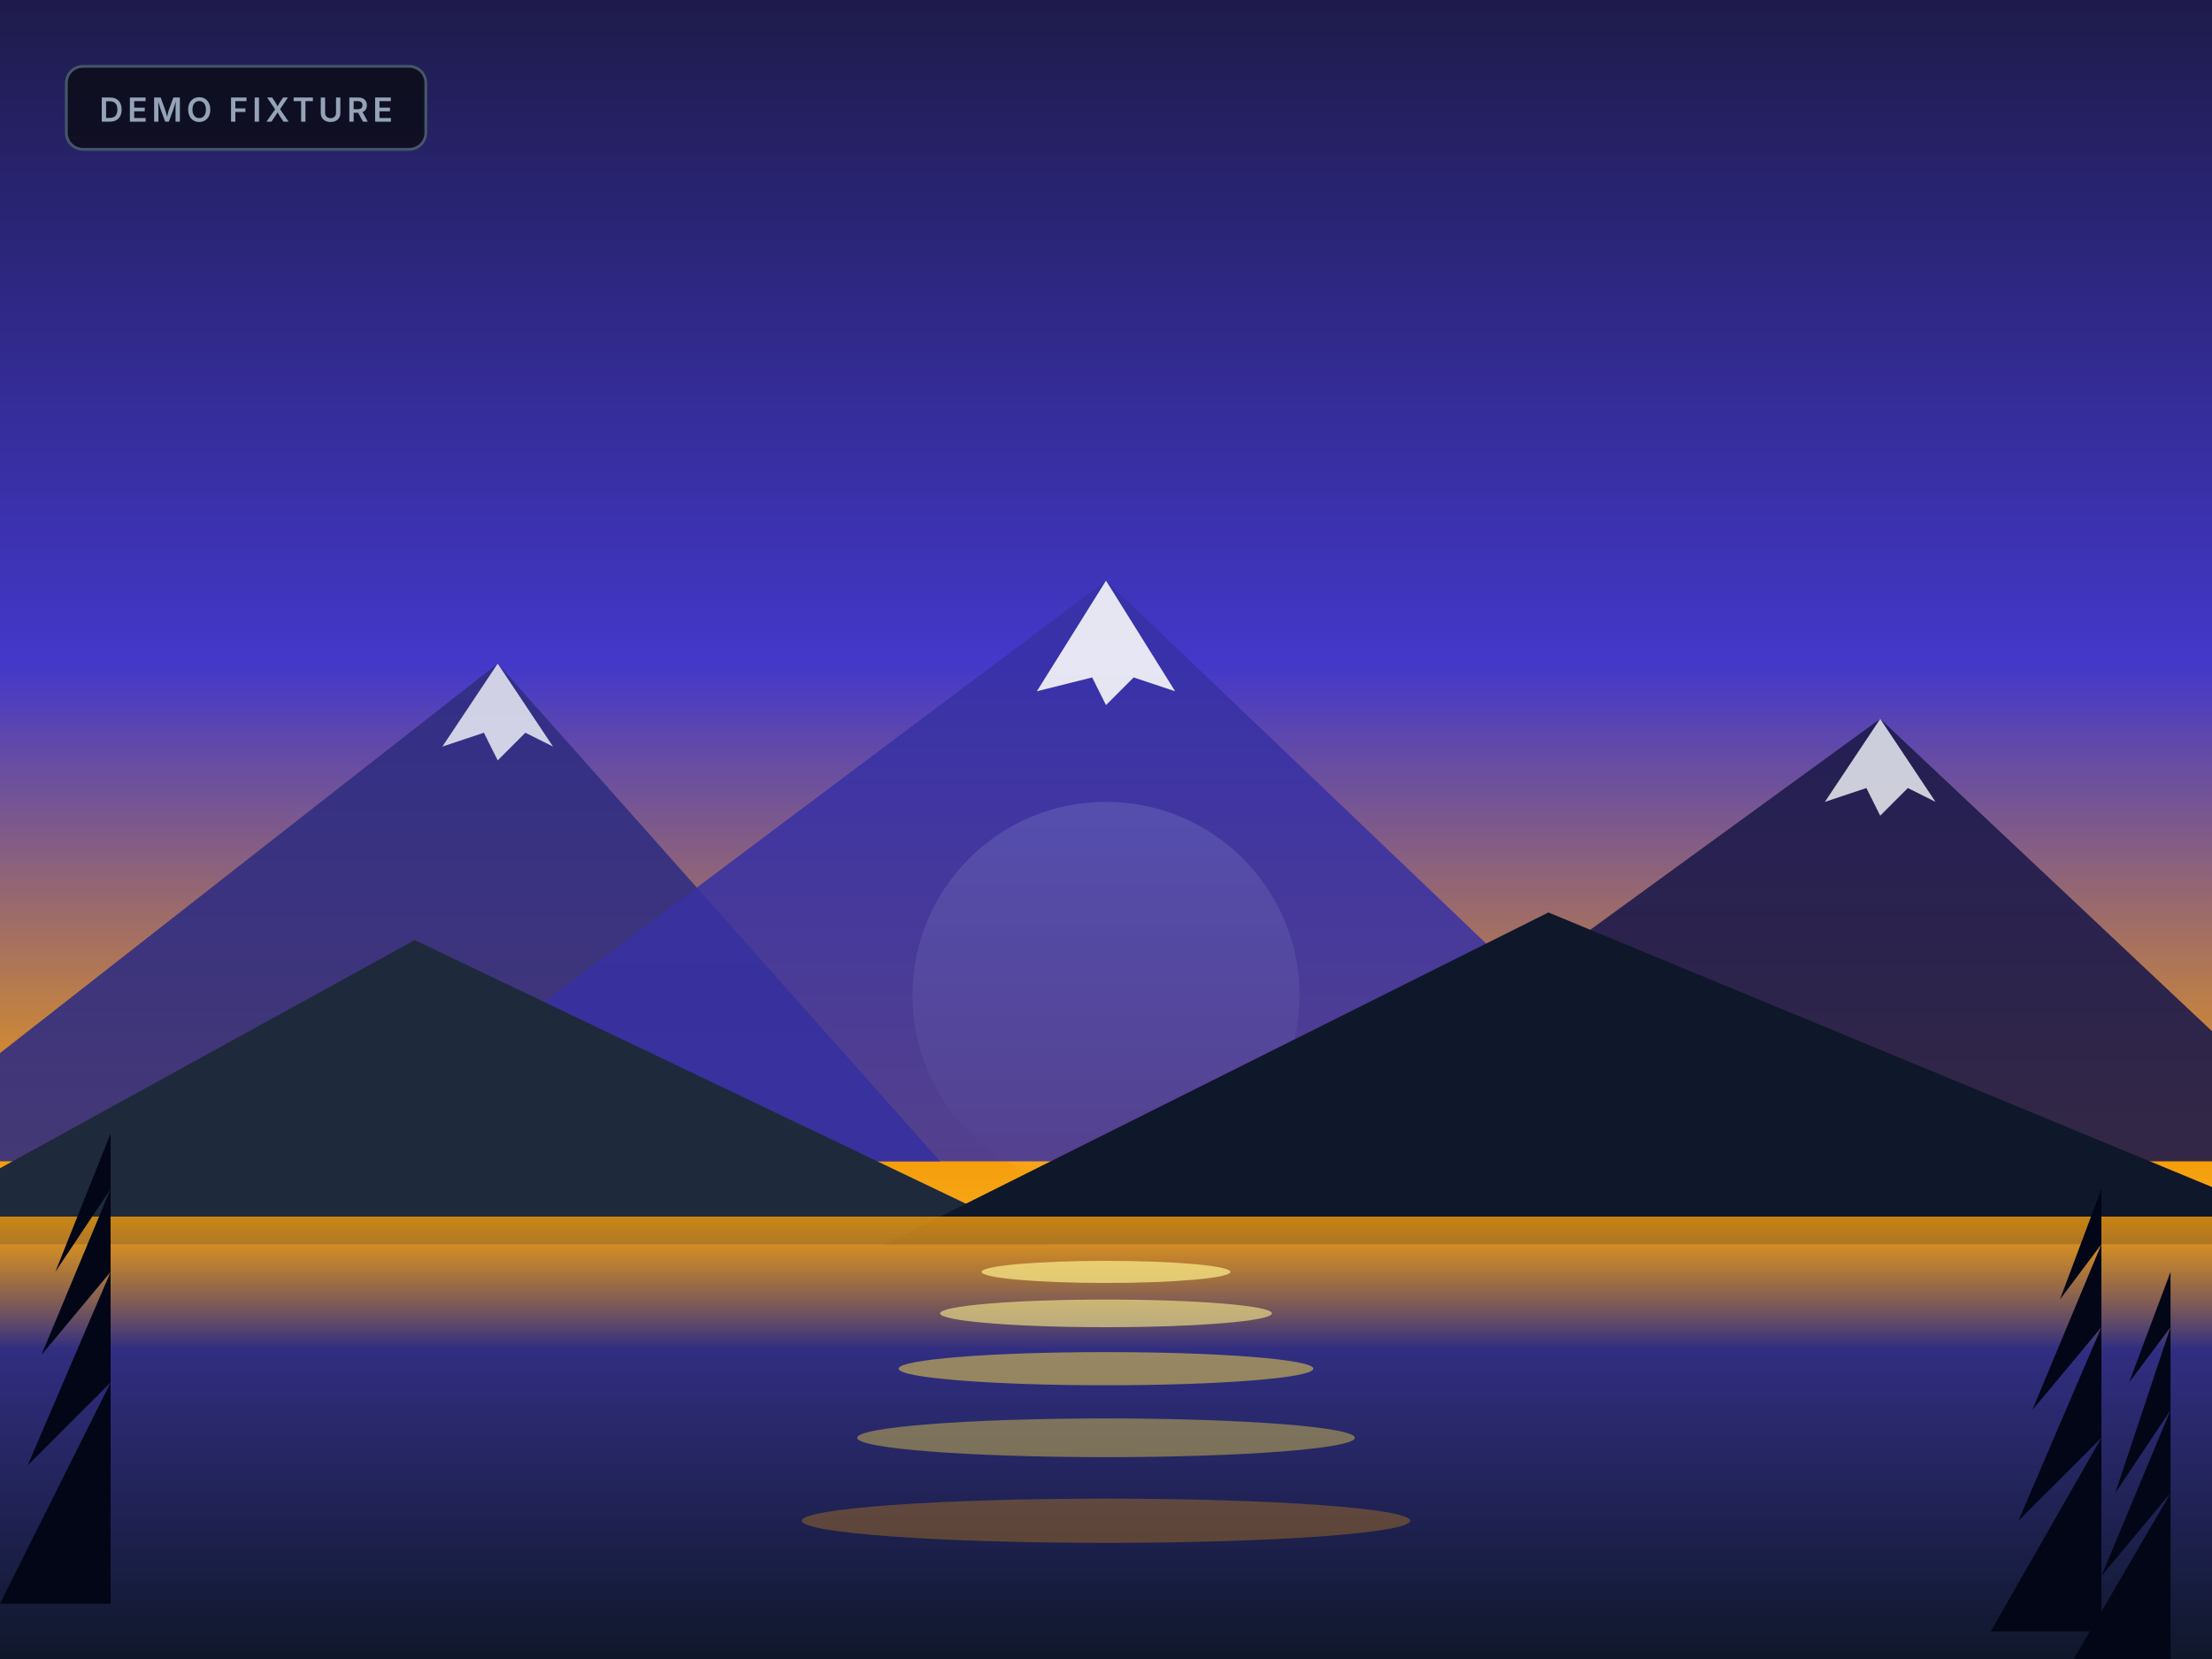
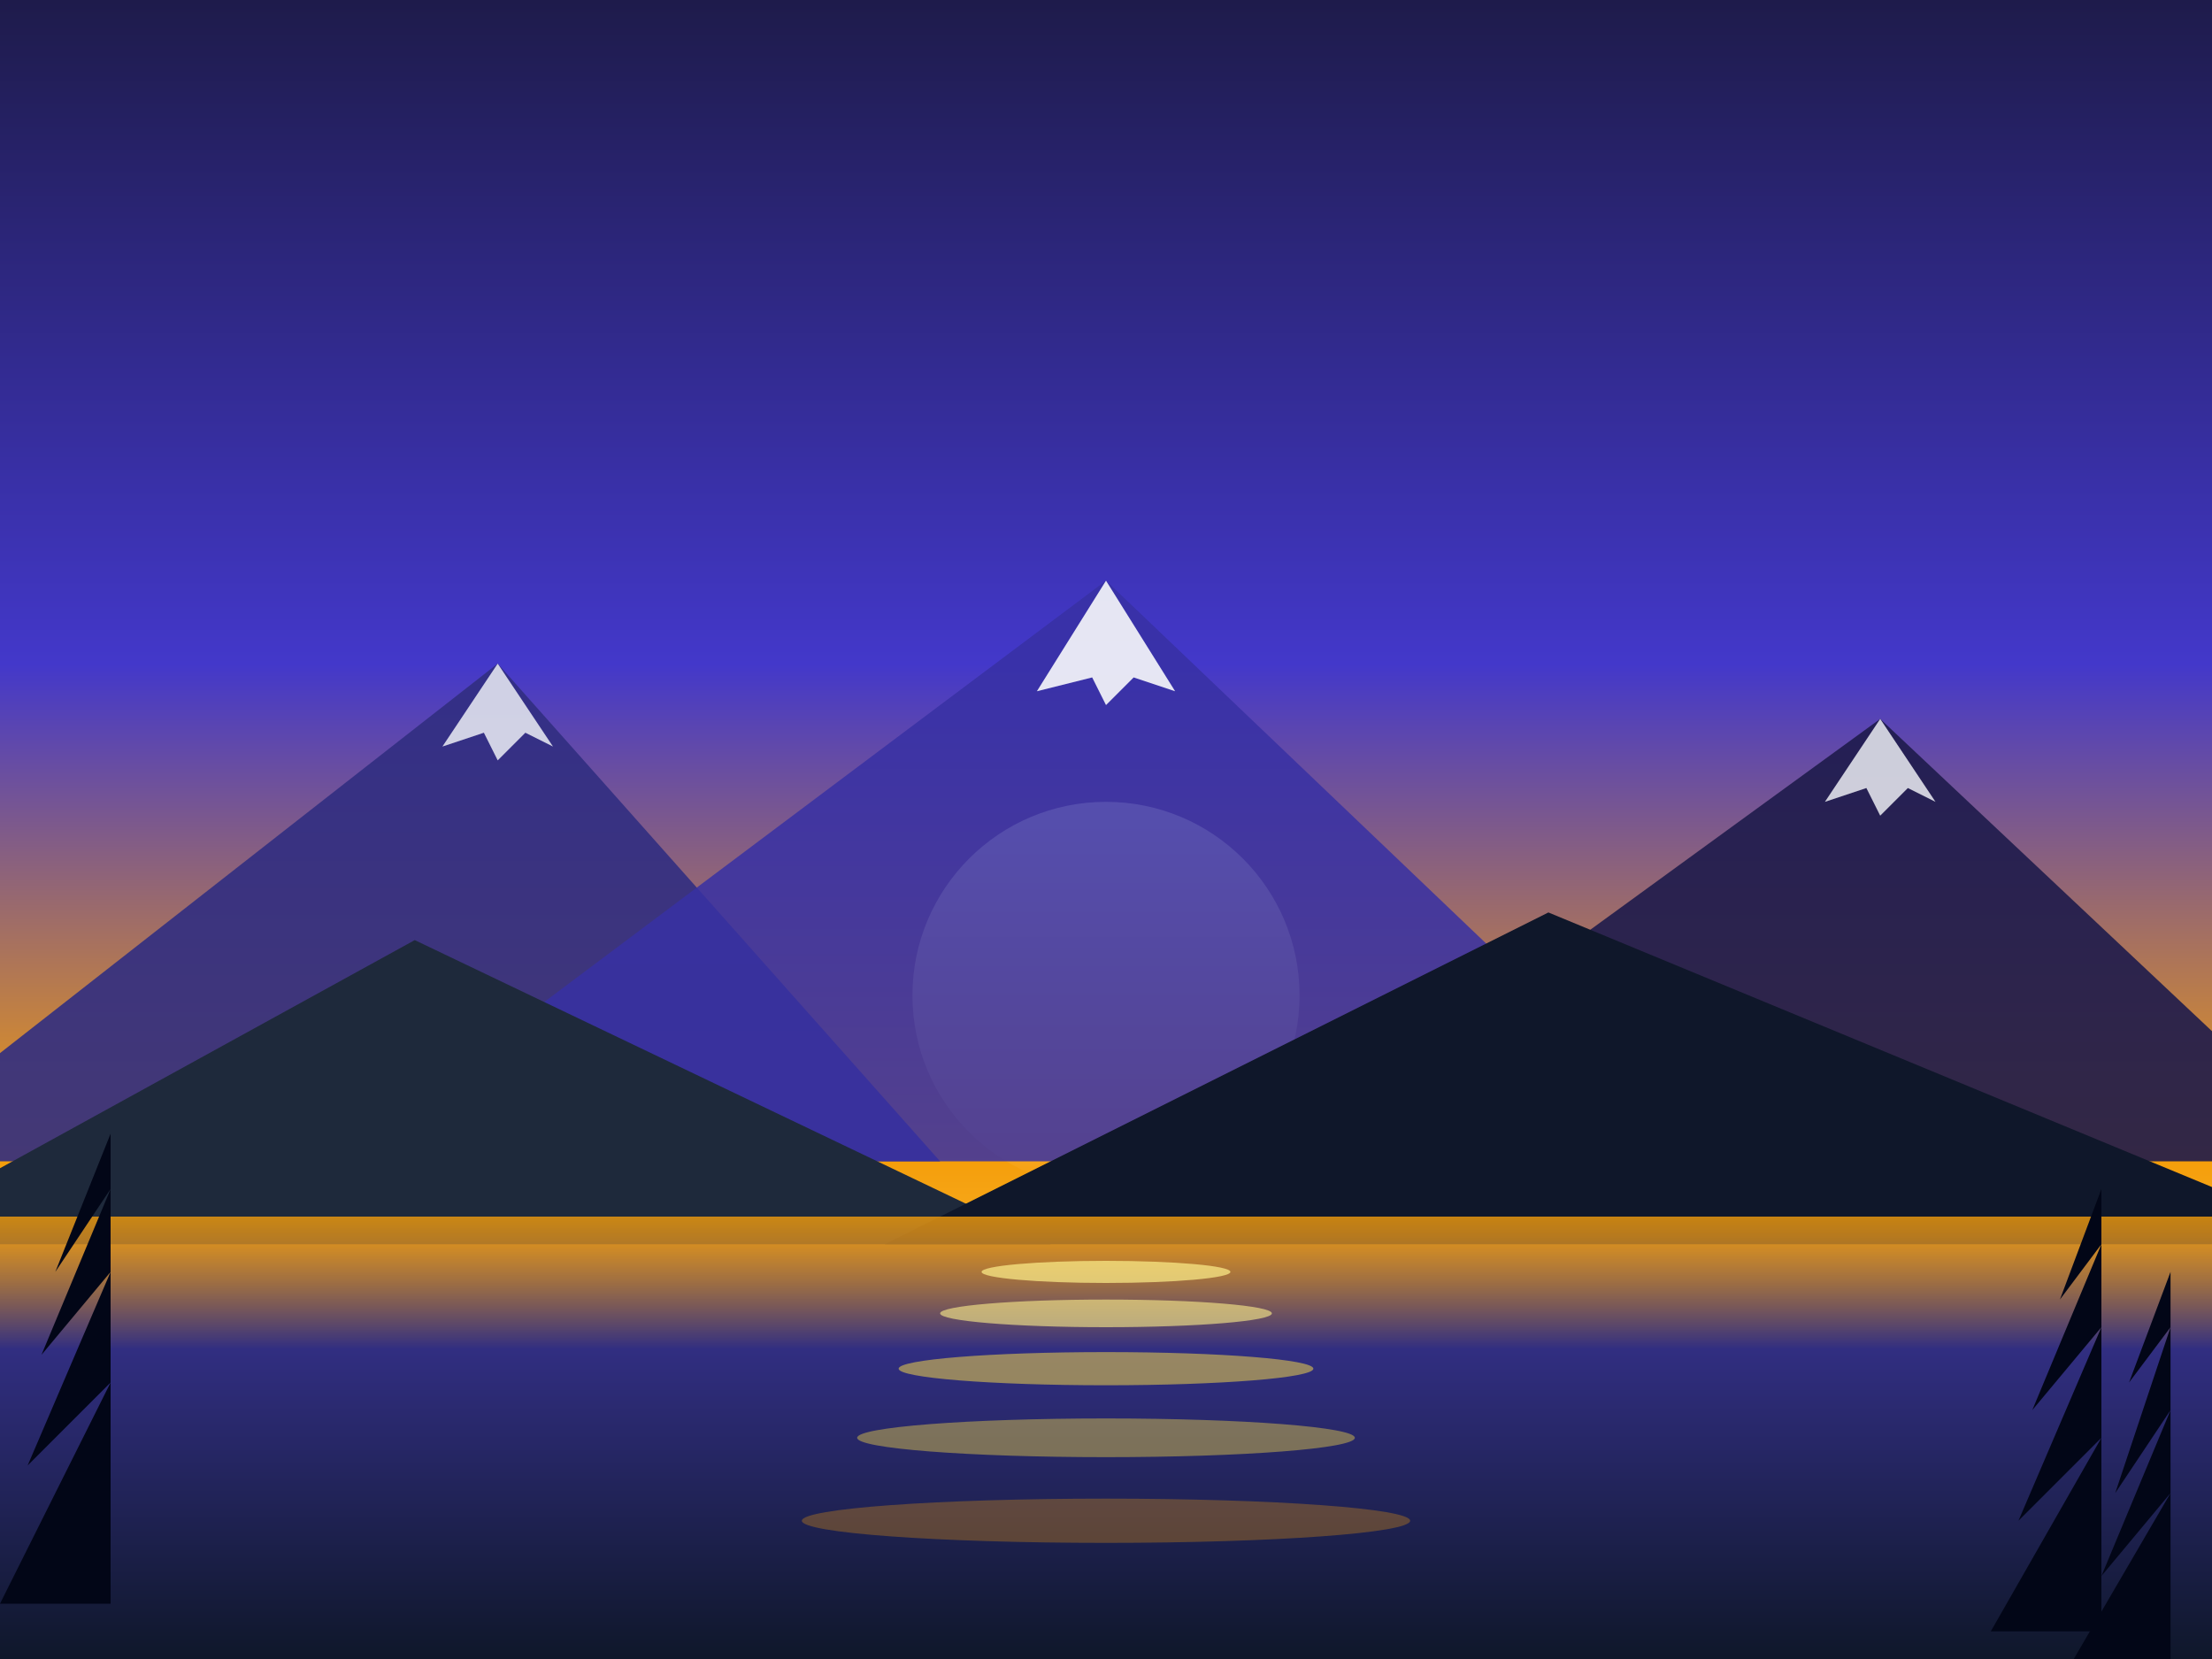
<svg xmlns="http://www.w3.org/2000/svg" viewBox="0 0 800 600" width="800" height="600">
  <defs>
    <linearGradient id="skyGrad" x1="0" y1="0" x2="0" y2="1">
      <stop offset="0%" stop-color="#1e1b4b" />
      <stop offset="40%" stop-color="#4338ca" />
      <stop offset="70%" stop-color="#f59e0b" />
      <stop offset="100%" stop-color="#fef08a" />
    </linearGradient>
    <linearGradient id="sunGrad" x1="0" y1="0" x2="0" y2="1">
      <stop offset="0%" stop-color="#fffbeb" />
      <stop offset="100%" stop-color="#f59e0b" />
    </linearGradient>
    <linearGradient id="lakeGrad" x1="0" y1="0" x2="0" y2="1">
      <stop offset="0%" stop-color="#f59e0b" stop-opacity="0.8" />
      <stop offset="30%" stop-color="#312e81" />
      <stop offset="100%" stop-color="#0f172a" />
    </linearGradient>
  </defs>
  <rect width="800" height="600" fill="url(#skyGrad)" />
  <circle cx="400" cy="360" r="70" fill="url(#sunGrad)" />
  <polygon points="-50,420 180,240 340,420" fill="#312e81" opacity="0.9" />
  <polygon points="120,420 400,210 620,420" fill="#3730a3" opacity="0.85" />
  <polygon points="460,420 680,260 850,420" fill="#1e1b4b" opacity="0.9" />
  <polygon points="400,210 375,250 395,245 400,255 410,245 425,250" fill="#f8fafc" opacity="0.9" />
  <polygon points="180,240 160,270 175,265 180,275 190,265 200,270" fill="#f8fafc" opacity="0.8" />
  <polygon points="680,260 660,290 675,285 680,295 690,285 700,290" fill="#f8fafc" opacity="0.8" />
  <polygon points="-50,450 150,340 380,450" fill="#1e293b" />
  <polygon points="320,450 560,330 850,450" fill="#0f172a" />
  <rect y="440" width="800" height="160" fill="url(#lakeGrad)" />
  <ellipse cx="400" cy="460" rx="45" ry="4" fill="#fef08a" opacity="0.7" />
  <ellipse cx="400" cy="475" rx="60" ry="5" fill="#fef08a" opacity="0.6" />
  <ellipse cx="400" cy="495" rx="75" ry="6" fill="#fde047" opacity="0.5" />
  <ellipse cx="400" cy="520" rx="90" ry="7" fill="#fde047" opacity="0.4" />
  <ellipse cx="400" cy="550" rx="110" ry="8" fill="#f59e0b" opacity="0.3" />
  <polygon points="40,580 40,410 20,460 40,430 15,490 40,460 10,530 40,500 0,580" fill="#020617" />
  <polygon points="760,590 760,430 745,470 760,450 735,510 760,480 730,550 760,520 720,590" fill="#020617" />
  <polygon points="785,600 785,460 770,500 785,480 765,540 785,510 760,570 785,540 750,600" fill="#020617" />
-   <rect x="24" y="24" width="130" height="30" rx="6" fill="#090a0f" fill-opacity="0.75" stroke="#475569" stroke-width="1" />
-   <text x="89" y="44" fill="#94a3b8" font-family="system-ui, -apple-system, sans-serif" font-size="12" font-weight="600" text-anchor="middle" letter-spacing="1.5">DEMO FIXTURE</text>
</svg>
